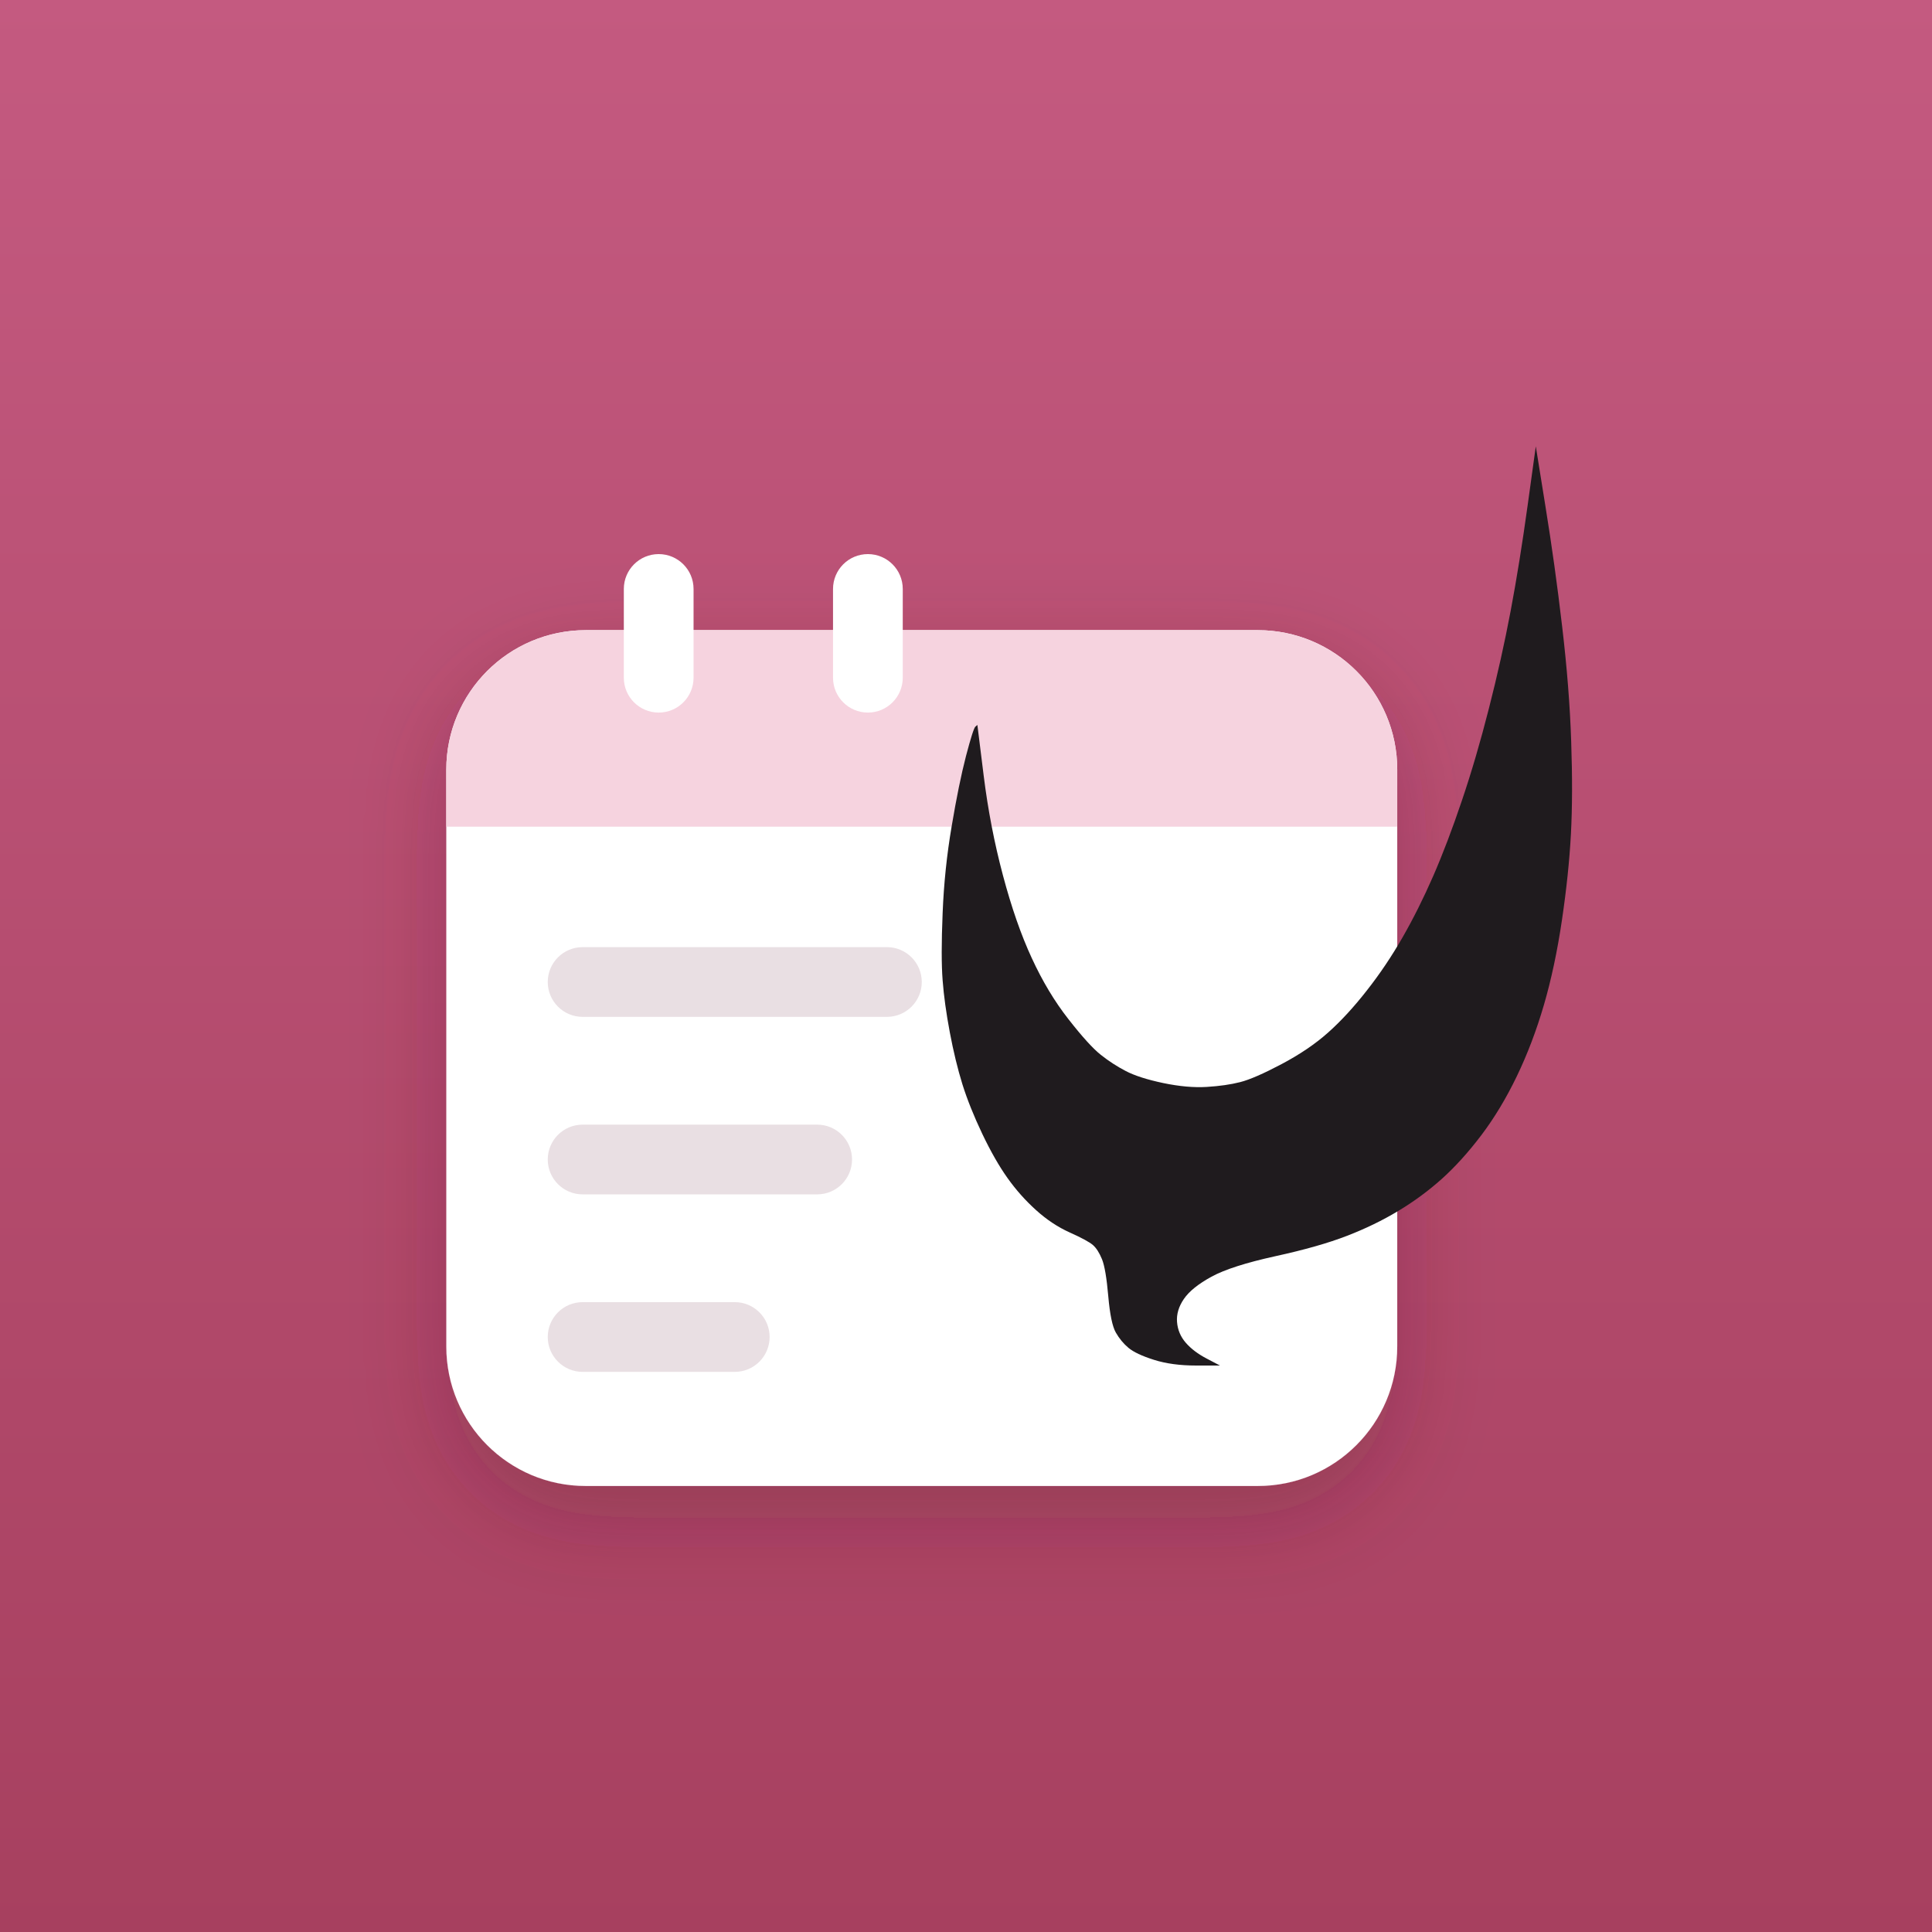
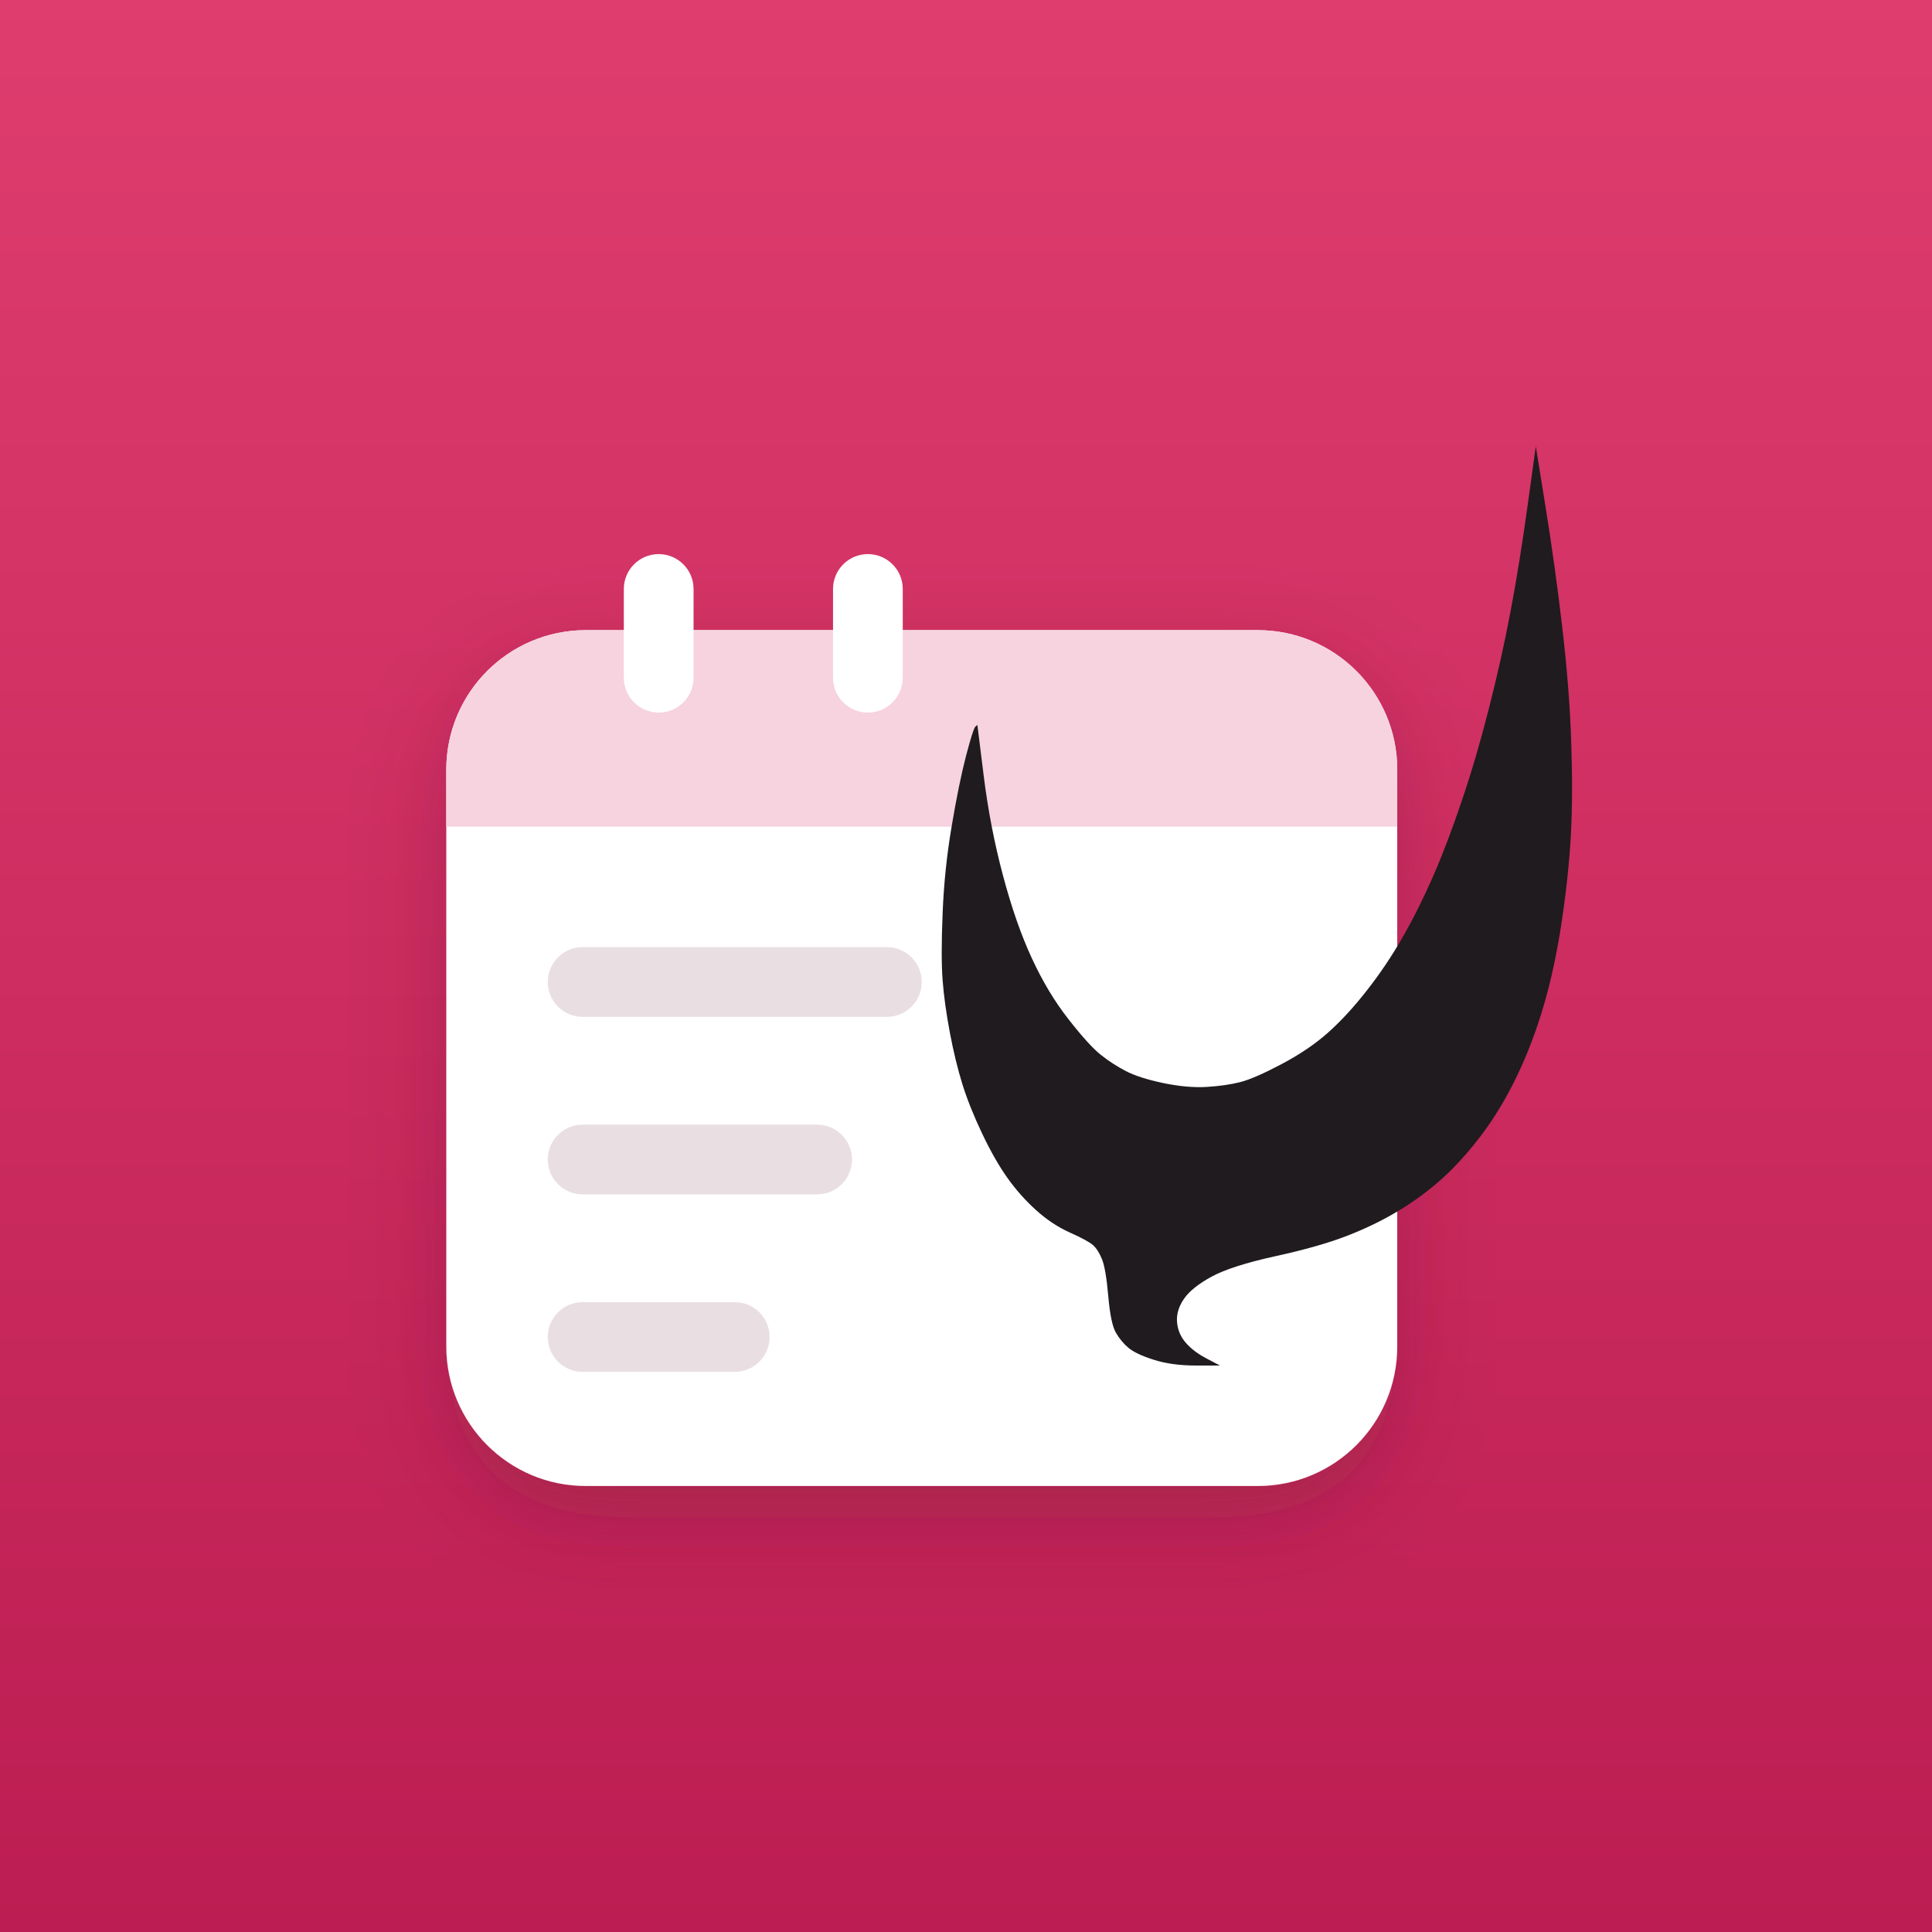
<svg xmlns="http://www.w3.org/2000/svg" viewBox="0 0 512 512">
  <defs>
    <linearGradient id="g" x1="0" y1="0" x2="0" y2="1">
-       <stop offset="0" stop-color="#c45a80" />
-       <stop offset="1" stop-color="#a7405f" />
+       <stop offset="0" stop-color="#DE3D6E" />
+       <stop offset="1" stop-color="#BC1D52" />
    </linearGradient>
    <filter id="s" x="-20%" y="-20%" width="140%" height="140%">
      <feDropShadow dx="0" dy="10" stdDeviation="14" flood-color="#5a1430" flood-opacity=".28" />
    </filter>
  </defs>
  <rect width="512" height="512" fill="url(#g)" />
  <g transform="translate(41 41) scale(0.84)">
    <g filter="url(#s)">
      <rect x="92" y="150" width="300" height="270" rx="44" fill="#fff" />
    </g>
    <path d="M92 194a44 44 0 0 1 44-44h212a44 44 0 0 1 44 44v18H92z" fill="#f6d3df" />
    <rect x="148" y="126" width="22" height="50" rx="11" fill="#fff" />
    <rect x="214" y="126" width="22" height="50" rx="11" fill="#fff" />
    <rect x="124" y="250" width="118" height="22" rx="11" fill="#e9dfe3" />
    <rect x="124" y="306" width="96" height="22" rx="11" fill="#e9dfe3" />
    <rect x="124" y="362" width="70" height="22" rx="11" fill="#e9dfe3" />
    <path transform="translate(248 92) scale(2.9)" d="M63.85 6.37 L64.73 0.00 L65.77 6.47 Q66.82 12.93 67.60 19.63 Q68.39 26.32 68.58 32.10 Q68.78 37.88 68.55 42.19 Q68.32 46.51 67.57 51.57 Q66.82 56.63 65.61 60.78 Q64.40 64.92 62.67 68.52 Q60.94 72.11 58.82 74.92 Q56.69 77.73 54.51 79.69 Q52.32 81.65 49.77 83.18 Q47.22 84.72 44.19 85.89 Q41.15 87.07 36.38 88.11 Q31.61 89.16 29.46 90.33 Q27.30 91.51 26.45 92.75 Q25.60 93.99 25.70 95.26 Q25.80 96.54 26.65 97.52 Q27.50 98.50 28.94 99.25 L30.37 100.00 L27.76 100.00 Q25.15 100.00 23.19 99.38 Q21.23 98.76 20.41 98.07 Q19.60 97.39 19.04 96.41 Q18.48 95.43 18.22 92.46 Q17.96 89.48 17.54 88.44 Q17.11 87.39 16.56 86.90 Q16.00 86.41 14.04 85.53 Q12.08 84.65 10.35 83.08 Q8.62 81.52 7.25 79.59 Q5.88 77.66 4.51 74.79 Q3.14 71.91 2.35 69.40 Q1.57 66.88 0.98 63.75 Q0.39 60.61 0.20 58.10 Q0.00 55.58 0.20 50.78 Q0.39 45.98 1.18 41.35 Q1.96 36.71 2.74 33.70 Q3.53 30.70 3.76 30.50 L3.98 30.31 L4.67 35.86 Q5.36 41.41 6.76 46.67 Q8.16 51.93 9.90 55.68 Q11.63 59.44 13.88 62.31 Q16.13 65.19 17.41 66.20 Q18.68 67.21 20.12 67.96 Q21.55 68.71 24.20 69.27 Q26.85 69.82 28.94 69.69 Q31.03 69.56 32.56 69.17 Q34.10 68.78 37.07 67.21 Q40.04 65.64 42.13 63.78 Q44.22 61.92 46.34 59.21 Q48.47 56.50 50.23 53.43 Q51.99 50.36 53.56 46.77 Q55.13 43.17 56.69 38.54 Q58.26 33.90 59.63 28.51 Q61.01 23.12 61.99 17.93 Q62.97 12.74 63.85 6.37Z" fill="#1f1b1e" />
  </g>
</svg>
